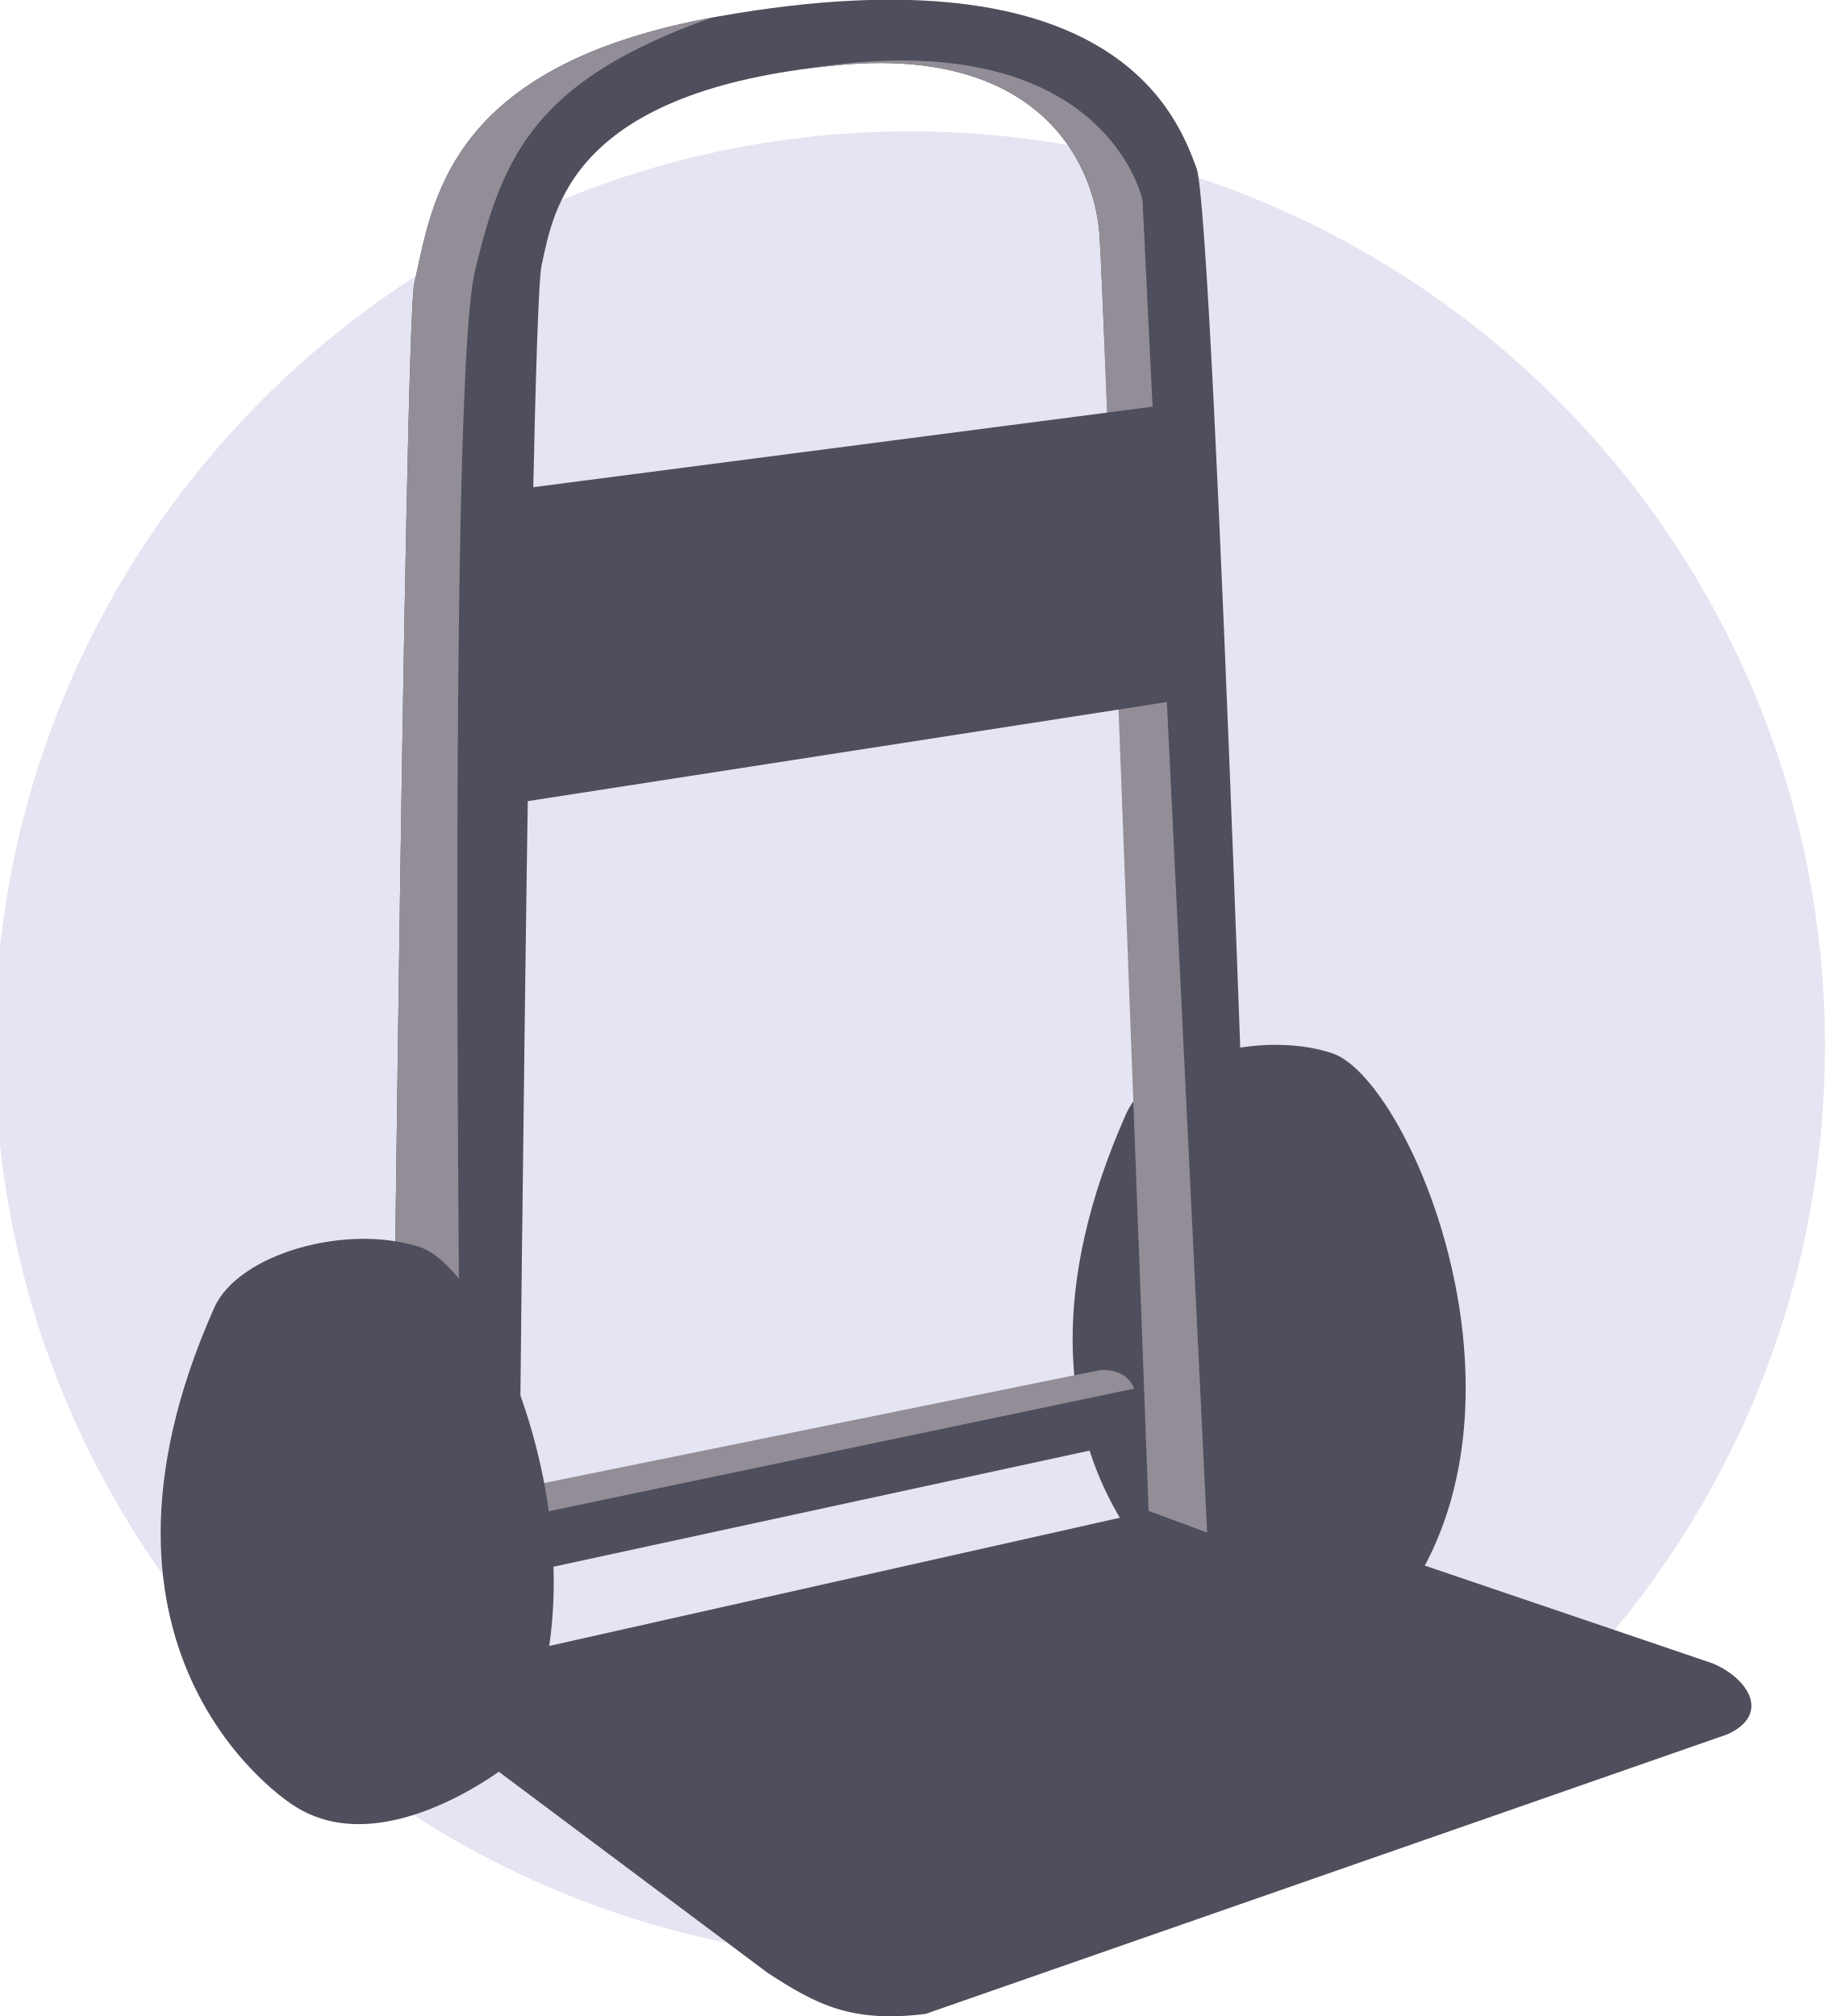
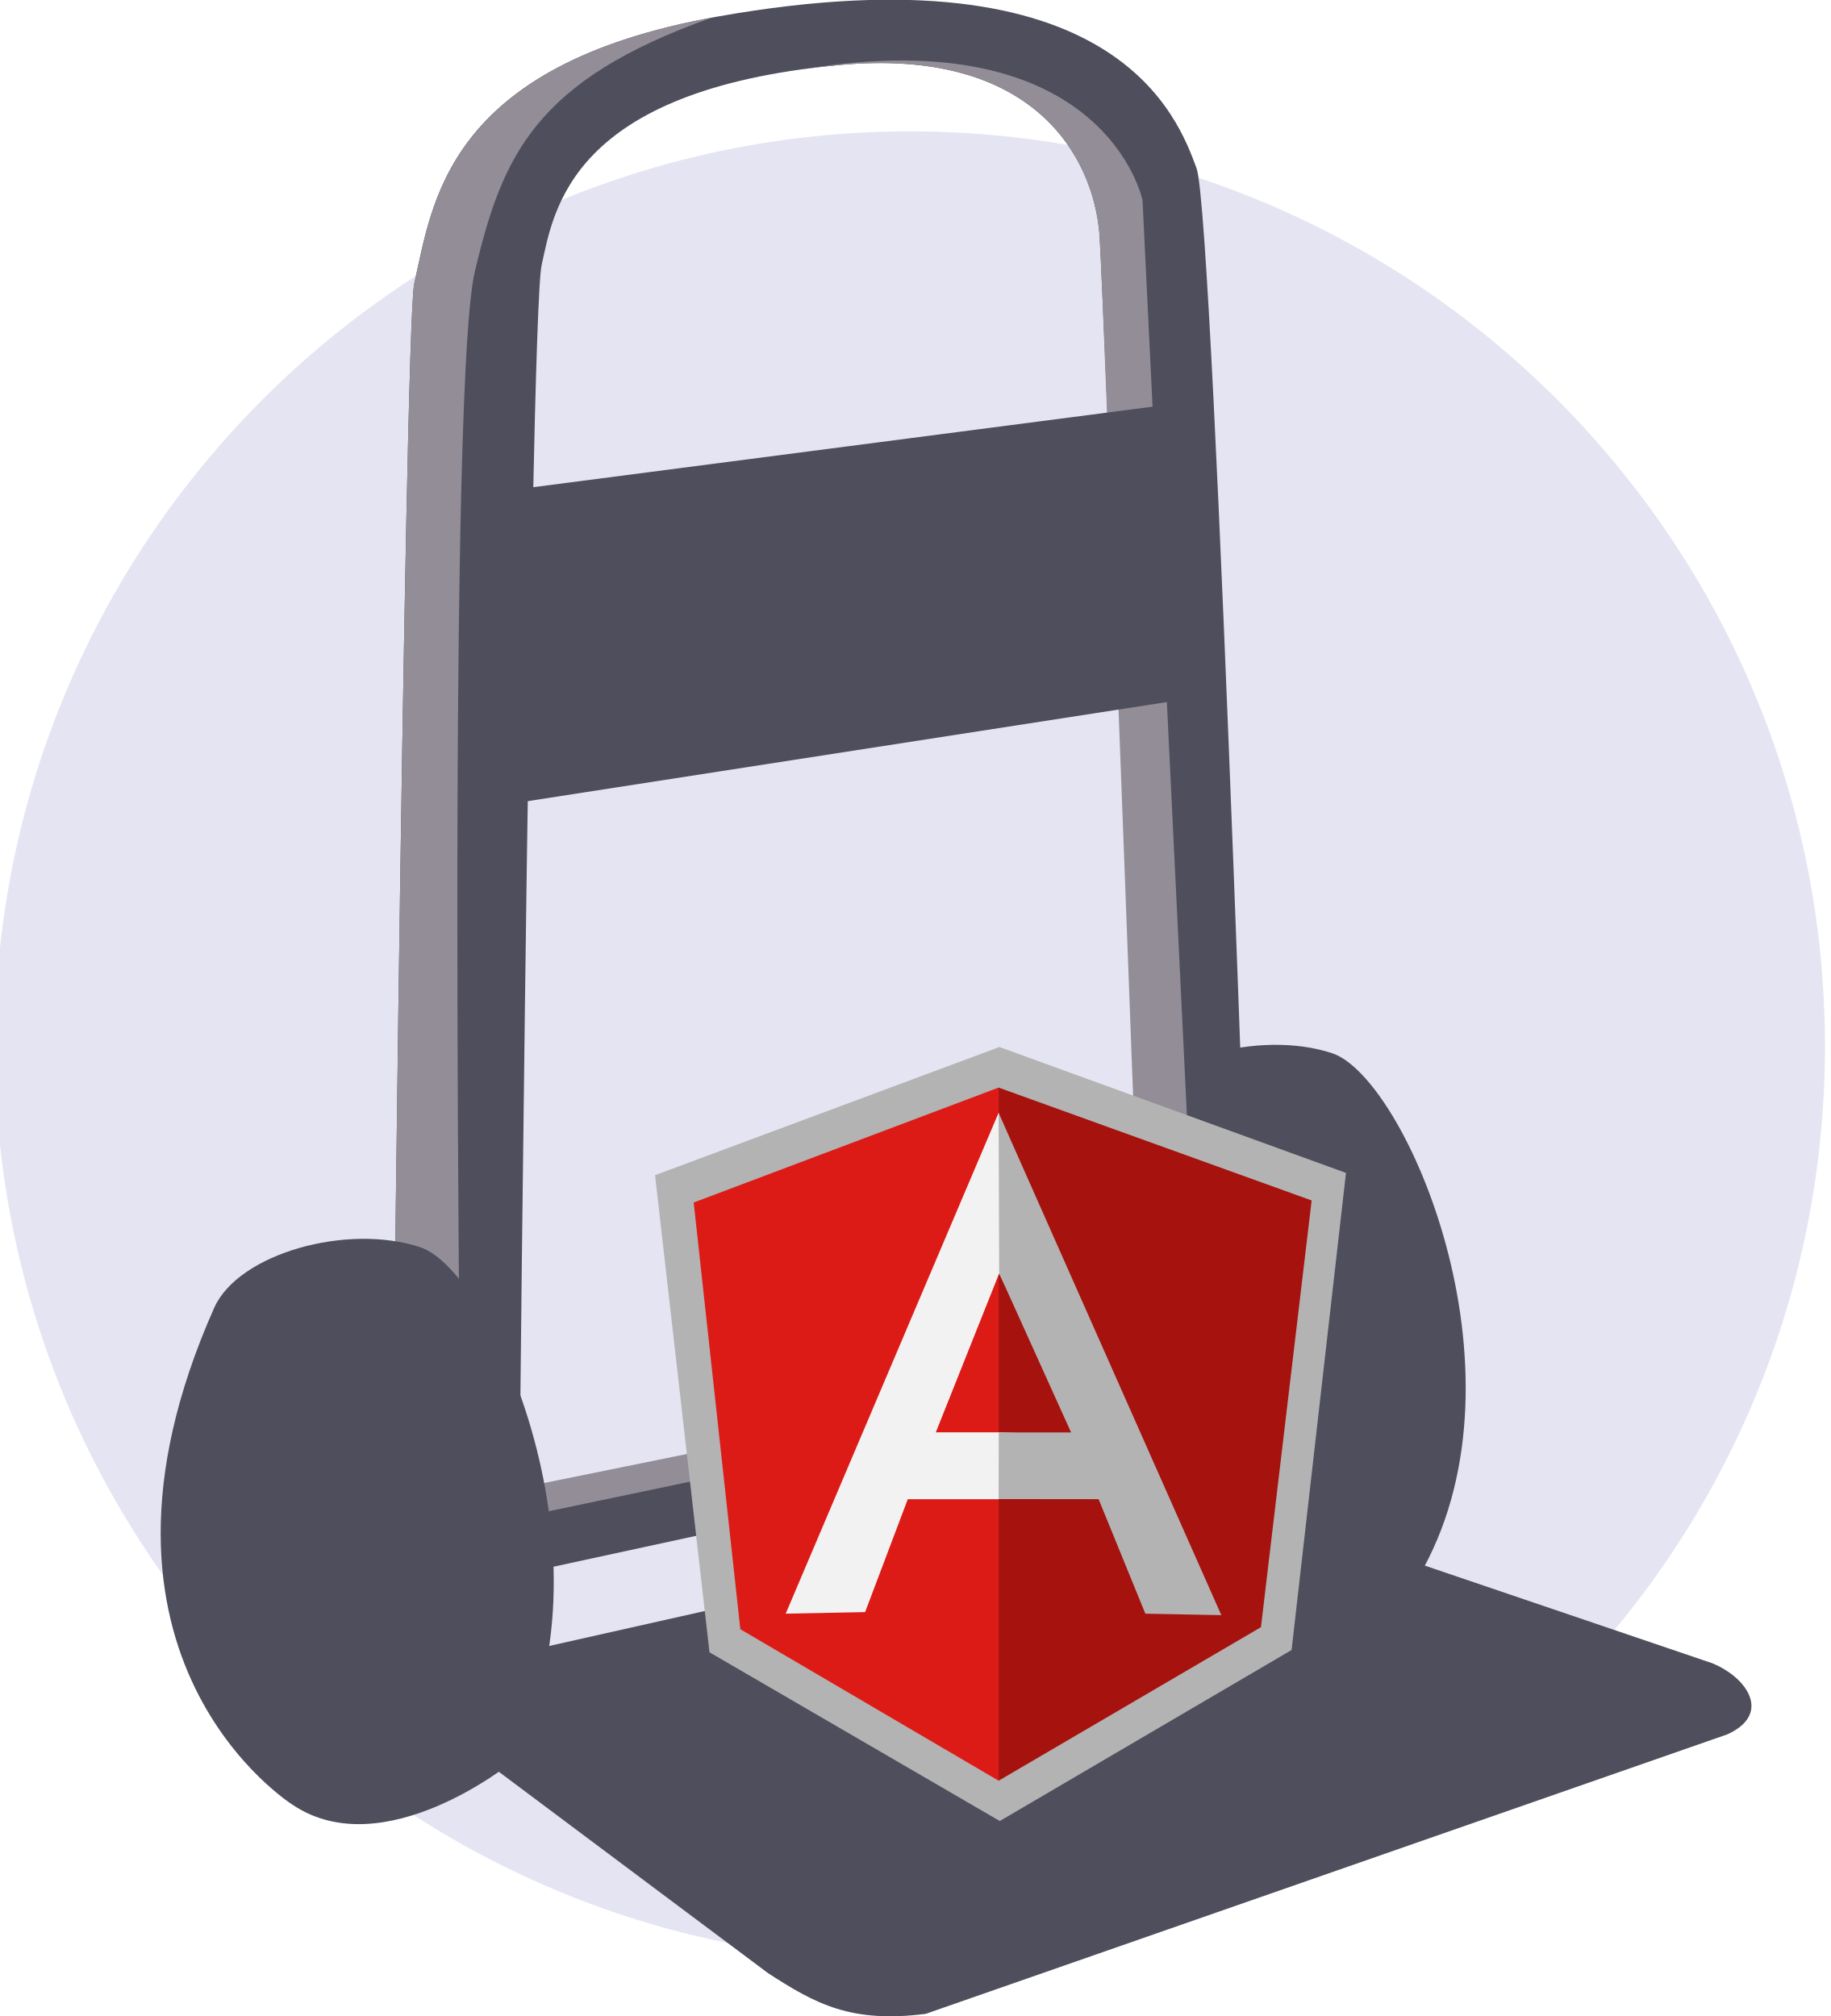
<svg xmlns="http://www.w3.org/2000/svg" version="1.1" id="Layer_1" x="0px" y="0px" width="167px" height="184px" viewBox="0 0 167 184" enable-background="new 0 0 167 184" xml:space="preserve">
-   <g>
-     <circle fill="#E5E4F2" cx="83.021" cy="95.491" r="83.5" />
-     <path fill="#4E4E5C" d="M47.208,155.339c0,0,1.107-126.159,2.213-131.139c1.106-4.98,2.568-15.959,27.113-18.26   c17.706-1.66,23.239,8.3,23.793,15.493c0.323,4.202,4.979,121.179,4.979,121.179l9.406-2.213c0,0-3.873-120.626-5.533-125.053   c-1.659-4.427-7.167-20.33-43.712-13.833c-24.9,4.426-26.006,17.153-27.666,24.346c-0.906,3.926-2.213,128.925-2.213,128.925   L47.208,155.339z" />
-     <polygon fill="#4E4E5C" points="39.501,145.378 110.759,129.939 111.946,123.245 38.908,138.091  " />
-     <path fill="#928D96" d="M64.956,1.608c-24.399,4.51-25.507,17.108-27.155,24.251c-0.906,3.926-2.213,128.925-2.213,128.925   l0.578,0.029l6.062-5.008c0,0-1.66-113.433,1.106-125.053C45.84,14.229,48.8,7.337,64.956,1.608z" />
-     <g>
-       <path fill="#4E4E5C" d="M102.753,101.665c2.214-4.979,12.174-7.746,18.813-5.533c6.64,2.214,18.26,28.773,8.3,47.033    c0,0-11.62,9.406-19.92,3.873C109.946,147.038,88.522,133.685,102.753,101.665z" />
+   <defs id="defs33" />
+   <g id="g3">
+     <circle fill="#E5E4F2" cx="83.021" cy="95.491" r="83.5" id="circle5" />
+     <path fill="#4E4E5C" d="M47.208,155.339c0,0,1.107-126.159,2.213-131.139c1.106-4.98,2.568-15.959,27.113-18.26   c17.706-1.66,23.239,8.3,23.793,15.493c0.323,4.202,4.979,121.179,4.979,121.179l9.406-2.213c0,0-3.873-120.626-5.533-125.053   c-1.659-4.427-7.167-20.33-43.712-13.833c-24.9,4.426-26.006,17.153-27.666,24.346c-0.906,3.926-2.213,128.925-2.213,128.925   L47.208,155.339z" id="path7" />
+     <polygon fill="#4E4E5C" points="39.501,145.378 110.759,129.939 111.946,123.245 38.908,138.091  " id="polygon9" />
+     <path fill="#928D96" d="M64.956,1.608c-24.399,4.51-25.507,17.108-27.155,24.251c-0.906,3.926-2.213,128.925-2.213,128.925   l0.578,0.029l6.062-5.008c0,0-1.66-113.433,1.106-125.053C45.84,14.229,48.8,7.337,64.956,1.608z" id="path11" />
+     <g id="g13">
+       <path fill="#4E4E5C" d="M102.753,101.665c2.214-4.979,12.174-7.746,18.813-5.533c6.64,2.214,18.26,28.773,8.3,47.033    c0,0-11.62,9.406-19.92,3.873C109.946,147.038,88.522,133.685,102.753,101.665z" id="path15" />
    </g>
-     <polygon fill="#928D96" points="48.868,138.185 106.967,126.013 106.727,123.753 47.262,135.84  " />
-     <path fill="#4E4E5C" d="M99.844,125.116c0,0,2.797-0.625,3.672,1.688l1.484-0.25v-3.688L99.844,125.116z" />
-     <path fill="#4E4E5C" d="M111.191,136.501l45.036,15.299c3.231,1.324,5.445,4.646,1.39,6.492l-73.155,25.514   c-6.821,0.859-10.022-0.895-14.375-3.713l-35.311-26.42L111.191,136.501z" />
-     <path fill="#928D96" d="M104.253,18.273c0,0-3.378-16.502-30.97-11.961l0,0c1.037-0.142,2.119-0.267,3.251-0.373   c17.706-1.66,23.239,8.3,23.793,15.493c0.323,4.202,4.479,116.466,4.479,116.466l5.342,1.979L104.253,18.273z" />
-     <polygon fill="#4E4E5C" points="45.548,73.524 108.592,63.748 108.196,36.724 45.671,44.855  " />
-     <g>
-       <path fill="#4E4E5C" d="M19.541,119.372c2.214-4.98,12.173-7.746,18.813-5.533c6.64,2.213,18.26,28.773,8.3,47.033    c0,0-11.62,9.406-19.92,3.873C26.734,164.745,5.311,151.392,19.541,119.372z" />
+     <polygon fill="#928D96" points="48.868,138.185 106.967,126.013 106.727,123.753 47.262,135.84  " id="polygon17" />
+     <path fill="#4E4E5C" d="M99.844,125.116c0,0,2.797-0.625,3.672,1.688l1.484-0.25v-3.688L99.844,125.116z" id="path19" />
+     <path fill="#4E4E5C" d="M111.191,136.501l45.036,15.299c3.231,1.324,5.445,4.646,1.39,6.492l-73.155,25.514   c-6.821,0.859-10.022-0.895-14.375-3.713l-35.311-26.42L111.191,136.501z" id="path21" />
+     <path fill="#928D96" d="M104.253,18.273c0,0-3.378-16.502-30.97-11.961l0,0c1.037-0.142,2.119-0.267,3.251-0.373   c17.706-1.66,23.239,8.3,23.793,15.493c0.323,4.202,4.479,116.466,4.479,116.466l5.342,1.979L104.253,18.273z" id="path23" />
+     <polygon fill="#4E4E5C" points="45.548,73.524 108.592,63.748 108.196,36.724 45.671,44.855  " id="polygon25" />
+     <g id="g27">
+       <path fill="#4E4E5C" d="M19.541,119.372c2.214-4.98,12.173-7.746,18.813-5.533c6.64,2.213,18.26,28.773,8.3,47.033    c0,0-11.62,9.406-19.92,3.873C26.734,164.745,5.311,151.392,19.541,119.372z" id="path29" />
+     </g>
+     <g id="g3108" transform="translate(-392.5875,36.64725)">
+       <g id="g3088" transform="matrix(0.3800064,0,0,0.4019618,452.1478,58.56131)">
+         <polygon id="polygon3090" points="153.4,137.792 166.462,29.46 83.243,0.875 0.554,29.975 13.621,138.311 83.331,176.625 " style="fill:#b3b3b3" />
+         <polygon id="polygon3092" points="83.05,167.471 146.041,132.609 158.214,35.721 83.05,10.089 " style="fill:#a6120d" />
+         <polygon id="polygon3094" points="83.049,167.471 83.049,10.086 9.833,36.183 21.03,133.072 " style="fill:#dd1b16" />
+         <path id="path3096" d="m 103.74,93.871 -20.69,9.675 H 61.243 L 50.992,129.186 31.925,129.539 83.05,15.804 103.74,93.871 z M 101.74,89 83.187,52.271 67.969,88.368 h 15.08 L 101.74,89 z" style="fill:#f2f2f2" />
+         <polygon id="polygon3098" points="100.454,88.396 83.088,88.396 83.049,103.523 107.062,103.546 118.285,129.543 136.529,129.881 83.049,15.804 83.186,52.271 " style="fill:#b3b3b3" />
+       </g>
    </g>
  </g>
</svg>
